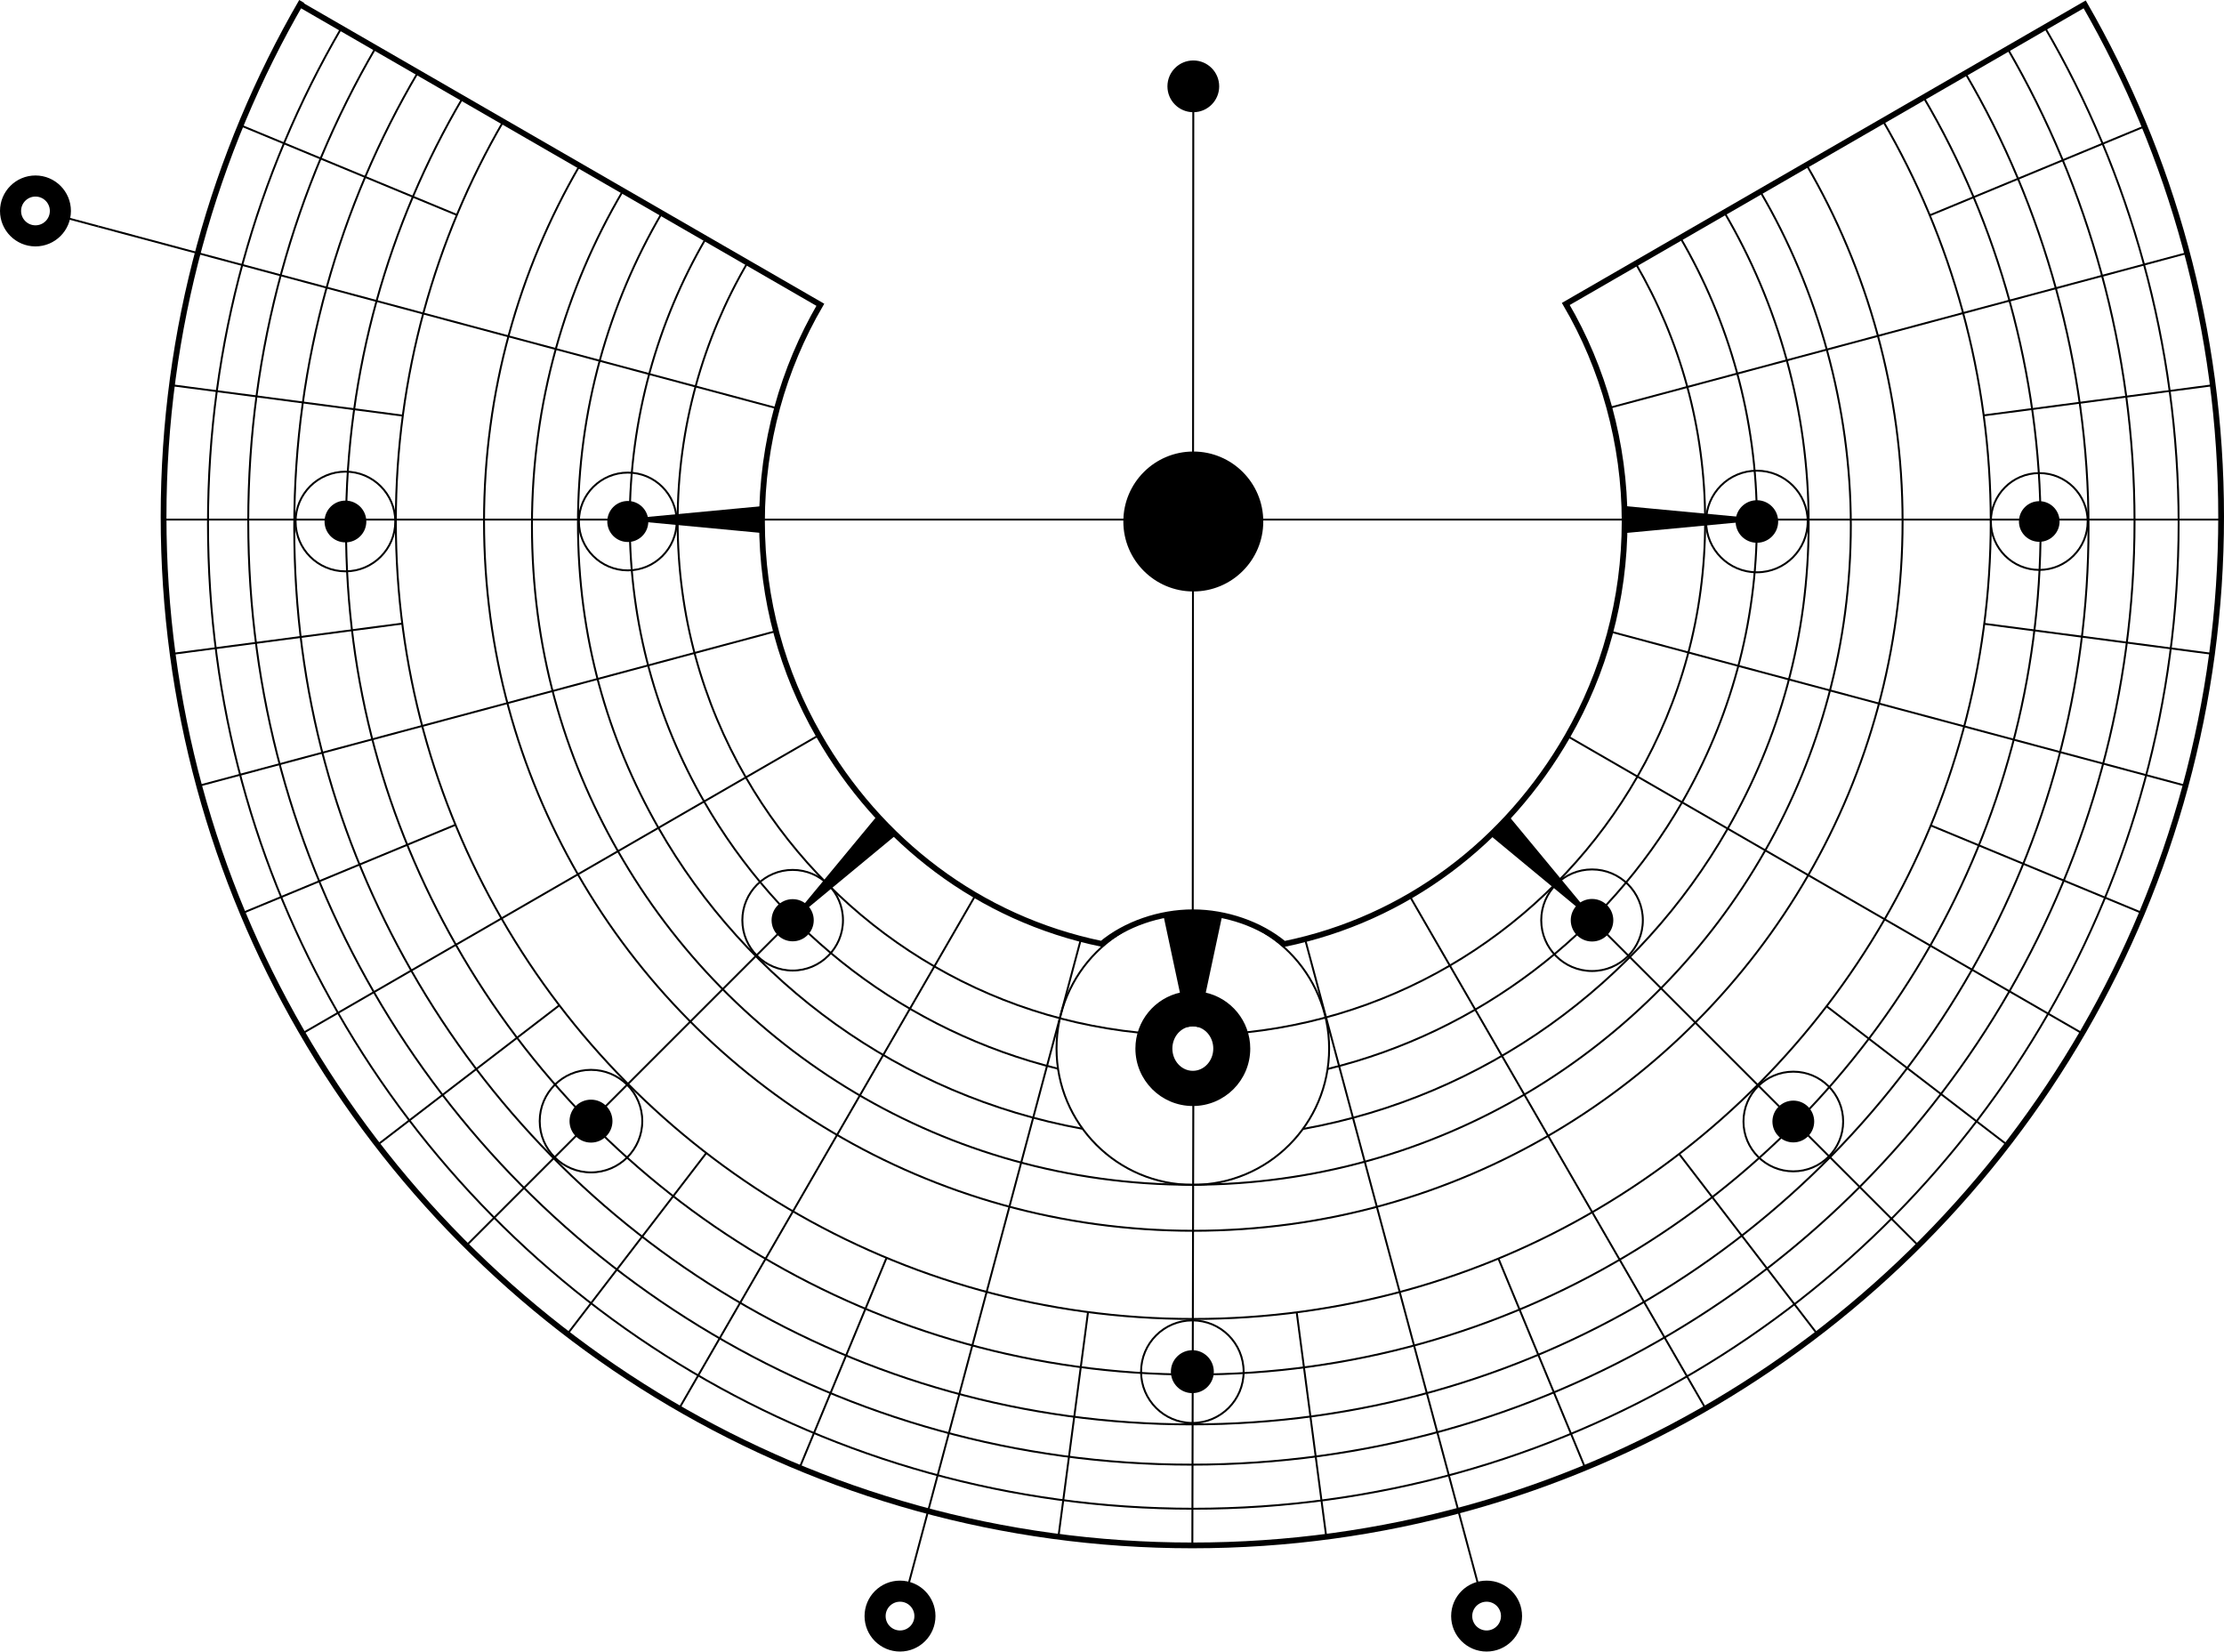
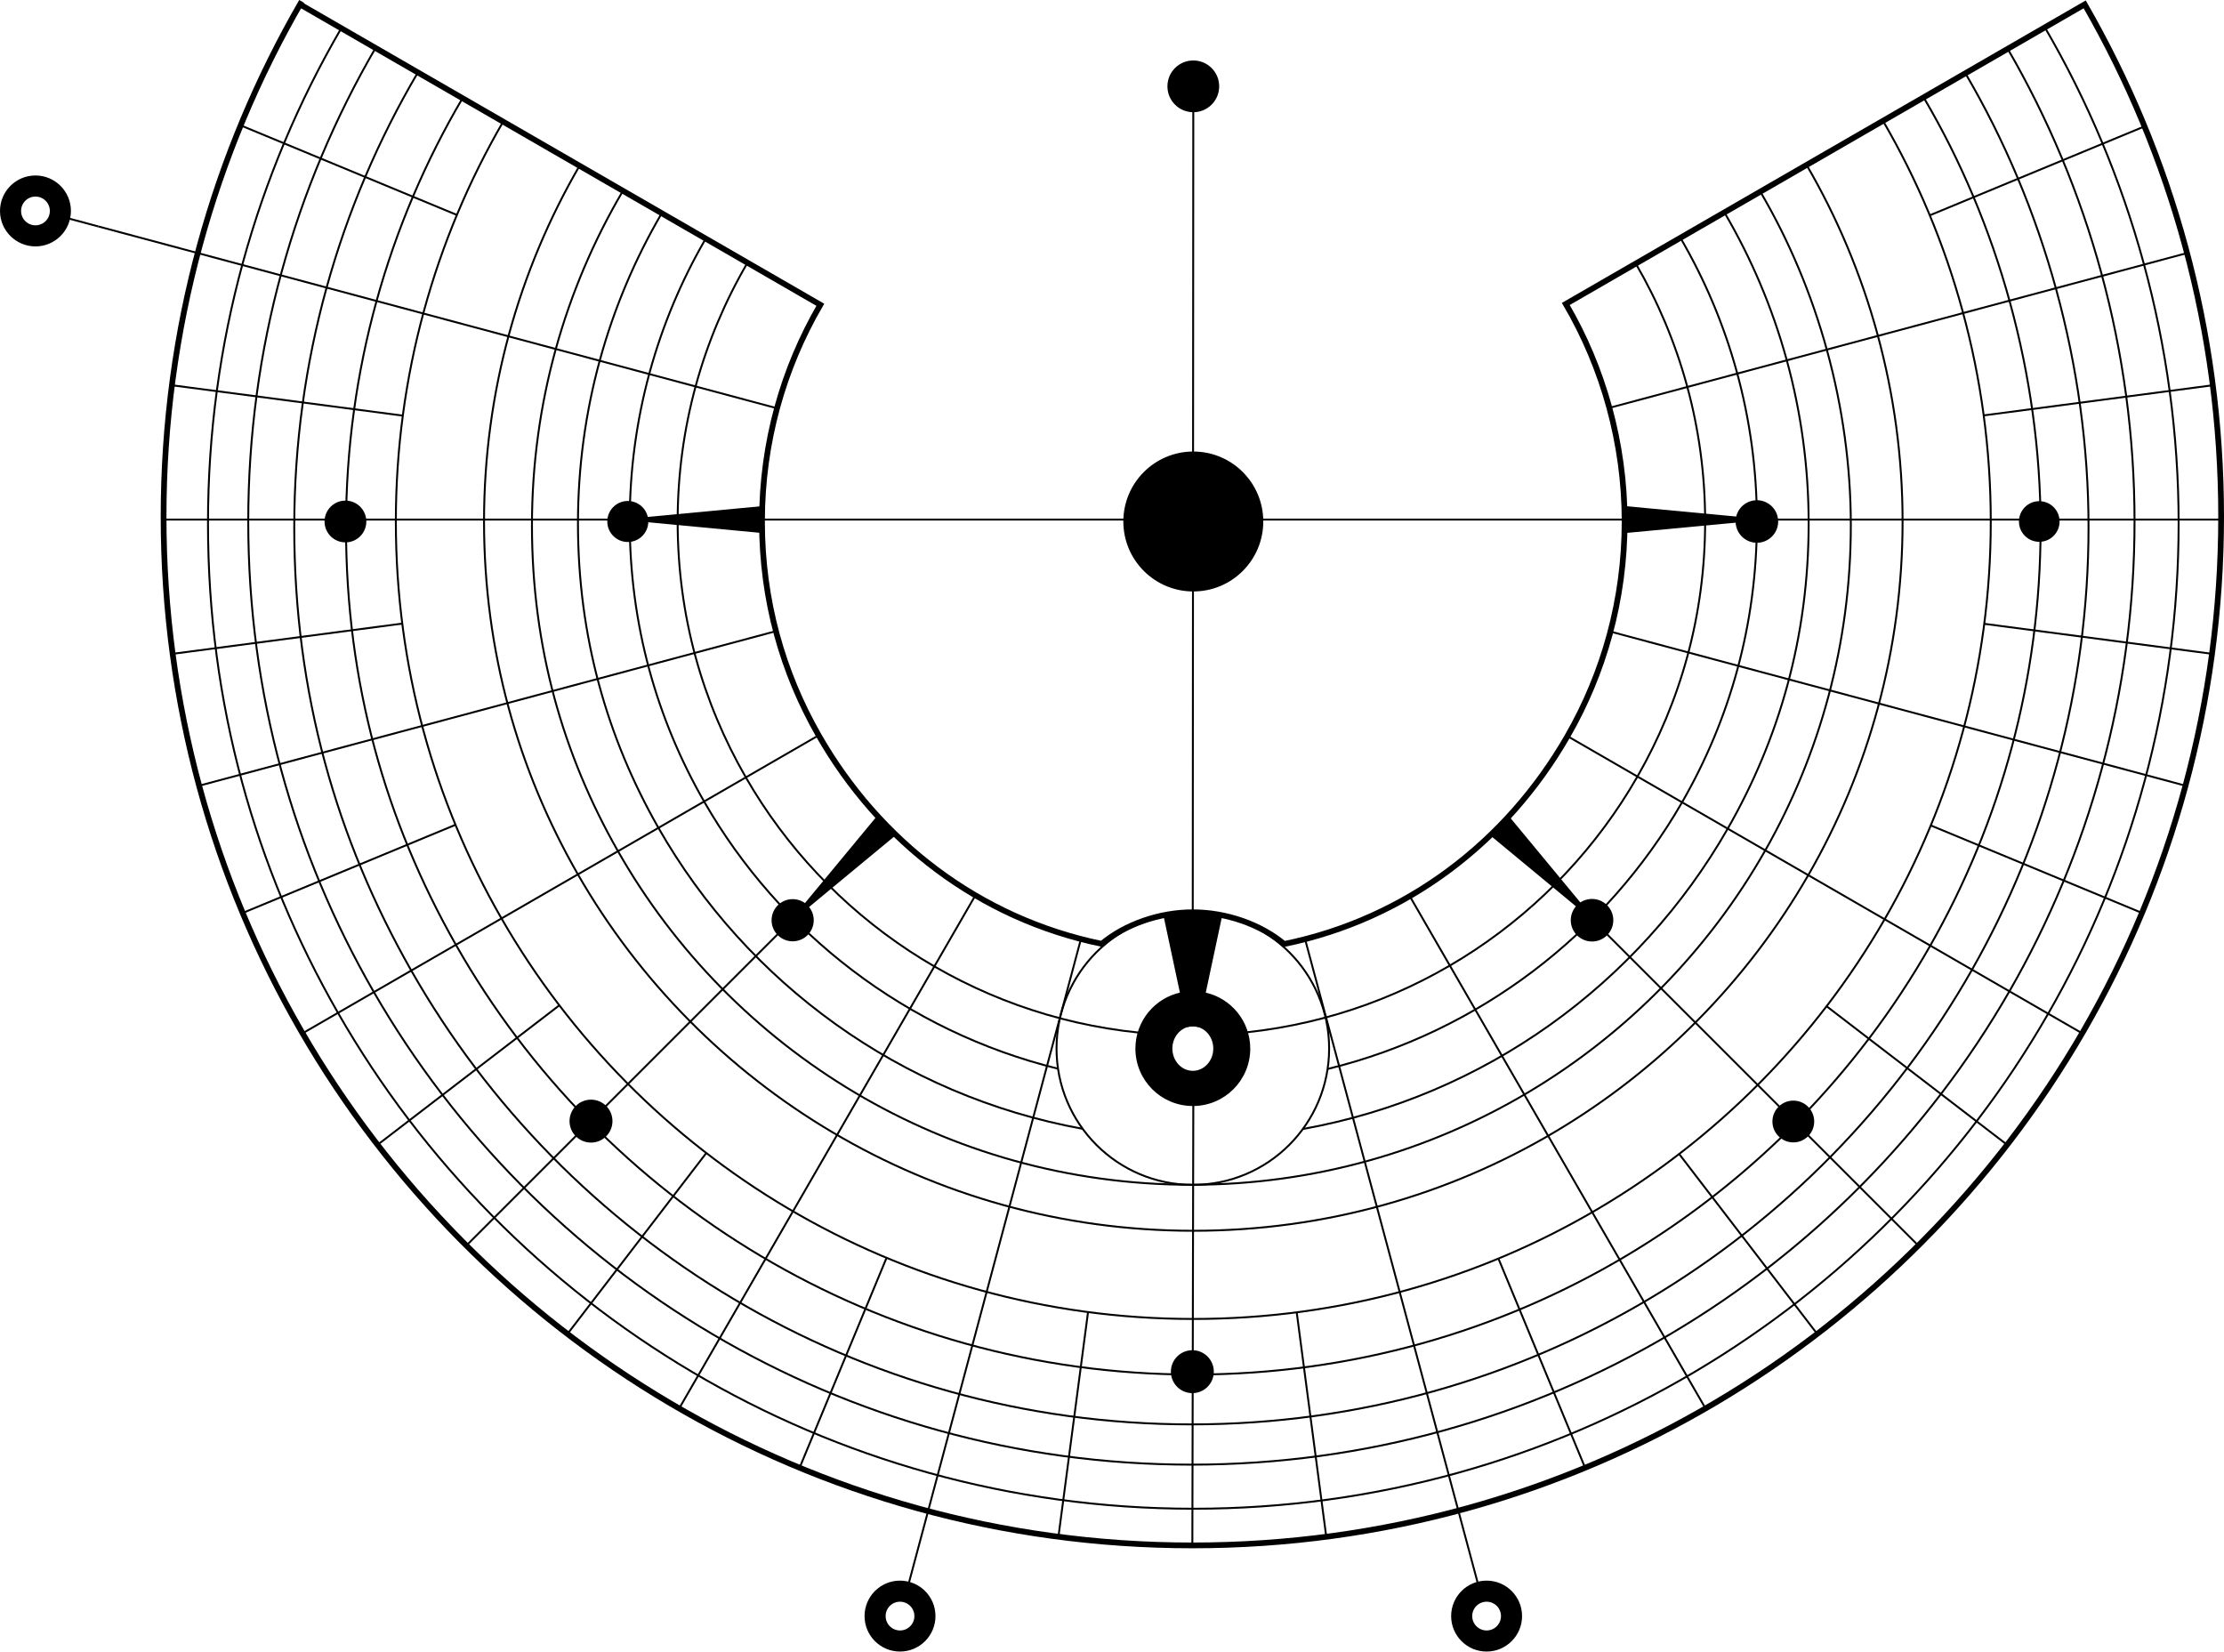
<svg xmlns="http://www.w3.org/2000/svg" viewBox="0 0 1160.17 861.54">
  <defs>
    <style>
      .cls-1, .cls-2, .cls-3 {
        stroke: #000;
        stroke-miterlimit: 10;
      }

      .cls-1, .cls-3 {
        fill: none;
      }

      .cls-3 {
        stroke-width: 3px;
      }
    </style>
  </defs>
  <g id="Plazas">
    <g id="_3:00_B_Plaza" data-name="3:00 B Plaza">
-       <circle class="cls-1" cx="916.5" cy="272.04" r="26.5" />
      <circle class="cls-2" cx="916.5" cy="272.04" r="10.6" />
    </g>
    <g id="_3:00_G_Plaza" data-name="3:00 G Plaza">
-       <circle class="cls-1" cx="1063.8" cy="272.04" r="25.25" />
      <circle class="cls-2" cx="1063.8" cy="272.04" r="10.1" />
    </g>
    <g id="_4:30_G_Plaza" data-name="4:30 G Plaza">
-       <circle class="cls-1" cx="935.5" cy="585.04" r="26" />
      <circle class="cls-2" cx="935.5" cy="585.04" r="10.4" />
    </g>
    <g id="_4:30_B_Plaza" data-name="4:30 B Plaza">
-       <circle class="cls-1" cx="830.5" cy="480.04" r="26.5" />
      <circle class="cls-2" cx="830.5" cy="480.04" r="10.6" />
    </g>
    <g id="_6:00_G_Plaza" data-name="6:00 G Plaza">
-       <circle class="cls-1" cx="622" cy="715.54" r="26.75" />
      <circle class="cls-2" cx="622" cy="715.54" r="10.7" />
    </g>
    <g id="_7:30_G_Plaza" data-name="7:30 G Plaza">
-       <circle class="cls-1" cx="308.3" cy="584.84" r="26.75" />
      <circle class="cls-2" cx="308.3" cy="584.84" r="10.7" />
    </g>
    <g id="_7:30_B_Plaza" data-name="7:30 B Plaza">
-       <circle class="cls-1" cx="413.5" cy="480.04" r="26.25" />
      <circle class="cls-2" cx="413.5" cy="480.04" r="10.5" />
    </g>
    <g id="_9:00_G_Plaza" data-name="9:00 G Plaza">
-       <circle class="cls-1" cx="180.2" cy="272.04" r="26" />
      <circle class="cls-2" cx="180.2" cy="272.04" r="10.4" />
    </g>
    <g id="_9:00_B_Plaza" data-name="9:00 B Plaza">
-       <circle class="cls-1" cx="327.5" cy="272.04" r="25.5" />
      <circle class="cls-2" cx="327.5" cy="272.04" r="10.2" />
    </g>
  </g>
  <g id="Center_Camp" data-name="Center Camp">
    <circle id="Rod_s_Ring_Road" data-name="Rod&amp;apos;s Ring Road" class="cls-1" cx="622.25" cy="546.99" r="71.1" />
    <g id="Portal">
      <path class="cls-2" d="M637.1,477.45l-8.69,40.74-3.64,17.01c-.81-.2-1.66-.31-2.52-.31s-1.71,.11-2.52,.31l-3.63-17.01-8.69-40.74c3.88-.82,8.73-1.51,14.33-1.55,6.06-.04,11.27,.69,15.36,1.55Z" />
    </g>
    <g id="Outer_Ring" data-name="Outer Ring">
      <path class="cls-2" d="M628.41,518.19c-1.99-.43-4.04-.65-6.16-.65s-4.16,.22-6.15,.65c-13.32,2.81-23.31,14.64-23.31,28.81,0,16.27,13.18,29.46,29.46,29.46s29.46-13.18,29.46-29.46c0-14.16-9.98-25.98-23.3-28.81Zm-6.16,40.91c-6.18,0-11.17-5.42-11.17-12.11,0-5.75,3.7-10.56,8.65-11.79,.81-.2,1.66-.31,2.52-.31s1.71,.11,2.52,.31c4.96,1.23,8.65,6.04,8.65,11.79,0,6.68-5,12.11-11.17,12.11Z" />
    </g>
  </g>
  <g id="Portals">
    <g id="_9:00_Portal" data-name="9:00 Portal">
      <path class="cls-2" d="M328.5,271.04l69.09-6.51c-.06,2.11-.09,4.28-.09,6.51s.03,4.4,.09,6.51l-69.09-6.51Z" />
    </g>
    <g id="_7:30_Portal" data-name="7:30 Portal">
      <path class="cls-2" d="M413.62,479.47l44.26-53.46c1.45,1.54,2.96,3.09,4.53,4.67,1.57,1.57,3.13,3.08,4.67,4.54l-53.46,44.25Z" />
    </g>
    <g id="_3:00_Portal" data-name="3:00 Portal">
      <path class="cls-2" d="M917.08,271.04l-69.09-6.51c.06,2.11,.09,4.28,.09,6.51s-.03,4.4-.09,6.51l69.09-6.51Z" />
    </g>
    <g id="_4:30_Portal" data-name="4:30 Portal">
      <path class="cls-2" d="M830.96,479.47l-44.26-53.46c-1.45,1.54-2.96,3.09-4.53,4.67-1.57,1.57-3.13,3.08-4.67,4.54l53.46,44.25Z" />
    </g>
  </g>
  <g id="Secondary_Radial_Roads" data-name="Secondary Radial Roads">
    <g id="_7:45" data-name="7:45">
      <line class="cls-1" x1="291.78" y1="524.43" x2="197" y2="597.16" />
    </g>
    <g id="_7:15" data-name="7:15">
      <line class="cls-1" x1="368.45" y1="601.48" x2="296.27" y2="695.54" />
    </g>
    <g id="_6:45" data-name="6:45">
      <line class="cls-1" x1="462.48" y1="656.15" x2="417.17" y2="765.54" />
    </g>
    <g id="_6:15" data-name="6:15">
      <line class="cls-1" x1="567.58" y1="684.44" x2="552.16" y2="801.54" />
    </g>
    <g id="_5:45" data-name="5:45">
      <line class="cls-1" x1="691.84" y1="801.54" x2="676.44" y2="684.57" />
    </g>
    <g id="_5:15" data-name="5:15">
      <line class="cls-1" x1="826.83" y1="765.54" x2="781.66" y2="656.5" />
    </g>
    <g id="_4:45" data-name="4:45">
      <line class="cls-1" x1="948" y1="695.89" x2="875.93" y2="601.96" />
    </g>
    <g id="_4:15" data-name="4:15">
      <line class="cls-1" x1="1047" y1="597.16" x2="952.85" y2="524.91" />
    </g>
    <g id="_3:45-9:45" data-name="3:45-9:45">
      <line class="cls-1" x1="238.35" y1="112.13" x2="126" y2="65.59" />
      <line class="cls-1" x1="1117" y1="476.08" x2="1007.21" y2="430.6" />
    </g>
    <g id="_3:15-9:15" data-name="3:15-9:15">
      <line class="cls-1" x1="210.14" y1="216.82" x2="90" y2="201.01" />
      <line class="cls-1" x1="1154" y1="341.08" x2="1035.11" y2="325.42" />
    </g>
    <g id="_2:45-8:45" data-name="2:45-8:45">
      <line class="cls-1" x1="209.88" y1="325.29" x2="90" y2="341.08" />
      <line class="cls-1" x1="1154" y1="201.01" x2="1034.84" y2="216.69" />
    </g>
    <g id="_2:15-8:15" data-name="2:15-8:15">
      <line class="cls-1" x1="237.64" y1="430.25" x2="127" y2="476.08" />
      <line class="cls-1" x1="1118" y1="66.22" x2="1007" y2="112.19" />
    </g>
  </g>
  <g id="Main_Radial_Roads" data-name="Main Radial Roads">
    <g id="_7:30" data-name="7:30">
      <line class="cls-1" x1="462.65" y1="430.39" x2="243.5" y2="649.54" />
    </g>
    <g id="_7:00" data-name="7:00">
      <line class="cls-1" x1="509.18" y1="466.45" x2="354.4" y2="734.54" />
    </g>
    <g id="_6:30" data-name="6:30">
      <polyline class="cls-1" points="471.57 835.31 474.15 825.65 564.01 489.36" />
    </g>
    <g id="_6:00" data-name="6:00">
      <line class="cls-1" x1="622.5" y1="576.54" x2="622" y2="806.54" />
      <polyline class="cls-1" points="622.21 476.04 622.35 271.04 622.5 45.04" />
    </g>
    <g id="_5:30" data-name="5:30">
      <polyline class="cls-1" points="680.68 489.45 770.84 825.66 773.43 835.31" />
      <polyline class="cls-1" points="622.08 270.91 622.15 271.19 622.21 271.4 622.22 271.42 622.24 271.5 622.24 271.51" />
    </g>
    <g id="_5:00" data-name="5:00">
      <line class="cls-1" x1="889.6" y1="734.54" x2="735.07" y2="466.89" />
      <polyline class="cls-1" points="622 271.04 622.21 271.4 622.22 271.42 622.25 271.47" />
    </g>
    <g id="_4:30" data-name="4:30">
      <line class="cls-1" x1="1000.5" y1="649.54" x2="781.85" y2="430.89" />
      <polyline class="cls-1" points="622 271.04 622.15 271.19 622.28 271.32" />
    </g>
    <g id="_3:30-9:30" data-name="3:30-9:30">
      <line class="cls-1" x1="1140" y1="409.84" x2="840.1" y2="329.48" />
      <line class="cls-1" x1="405.33" y1="212.98" x2="51.28" y2="118.12" />
      <polyline class="cls-1" points="51.28 118.12 36.05 114.04 26.38 111.44" />
    </g>
    <g id="_3:00-9:00" data-name="3:00-9:00">
      <line class="cls-1" x1="85.5" y1="271.04" x2="1158.5" y2="271.04" />
    </g>
    <g id="_2:30-8:30" data-name="2:30-8:30">
      <line class="cls-1" x1="1141" y1="131.98" x2="839.6" y2="212.74" />
      <line class="cls-1" x1="404.83" y1="329.23" x2="104" y2="409.84" />
    </g>
  </g>
  <g id="Ring_Roads" data-name="Ring Roads">
    <g id="A">
      <path class="cls-1" d="M853.31,137.49c23.01,39.54,36.19,85.51,36.19,134.55s-12.85,93.85-35.32,133.05c-41.66,72.71-116.42,124.02-203.73,133.4" />
      <path class="cls-1" d="M389.94,137.06c-23.17,39.64-36.44,85.76-36.44,134.98s12.94,94.19,35.57,133.49c41.94,72.88,117.17,124.17,204.93,133.12" />
    </g>
    <g id="B">
      <path class="cls-1" d="M876.59,124.05c25.37,43.47,39.91,94.03,39.91,147.99s-14.21,103.36-39.04,146.49c-39.52,68.63-105.95,119.81-184.9,139.11" />
      <line class="cls-3" x1="644.23" y1="565.25" x2="644.22" y2="565.25" />
      <path class="cls-1" d="M368.16,124.48c-25.22,43.37-39.66,93.78-39.66,147.56s14.11,103.03,38.79,146.06c39.41,68.7,105.76,119.98,184.64,139.4" />
    </g>
    <g id="C">
      <path class="cls-1" d="M899.54,110.8c27.94,47.61,43.96,103.05,43.96,162.24s-15.36,112.31-42.22,159.24c-46.28,80.84-126.71,139.62-221.63,156.67" />
      <path class="cls-1" d="M345.21,111.23c-27.79,47.51-43.71,102.8-43.71,161.81s15.26,111.98,41.98,158.81c46.15,80.91,126.47,139.79,221.3,157" />
    </g>
    <g id="D">
      <path class="cls-1" d="M324.97,99.55c-30.16,51.15-47.47,110.8-47.47,174.49s16.31,119.85,44.87,169.99c59.18,103.93,170.97,174.01,299.13,174.01s240.26-70.28,299.38-174.44c28.4-50.04,44.62-107.91,44.62-169.56s-17.21-123-47.22-174.06" />
    </g>
    <g id="E">
      <path class="cls-1" d="M302.33,86.48c-31.69,54.54-49.83,117.93-49.83,185.56s17.81,129.86,48.96,184.07c63.84,111.1,183.7,185.93,321.04,185.93s256.89-74.63,320.79-185.5c31.31-54.31,49.21-117.31,49.21-184.5s-18.24-131.35-50.08-185.99" />
    </g>
    <g id="F">
      <path class="cls-1" d="M262.48,63.47c-35.6,61.31-55.98,132.56-55.98,208.57s20.05,146.09,55.11,207.07c71.8,124.85,206.53,208.93,360.89,208.93s288.78-83.88,360.64-208.5c35.21-61.07,55.36-131.93,55.36-207.5s-20.48-147.59-56.23-209" />
    </g>
    <g id="G">
      <path class="cls-1" d="M241.28,51.23c-38.63,65.64-60.78,142.14-60.78,223.81s20.83,153.53,57.31,217.81c75.95,133.87,219.77,224.19,384.69,224.19s308.43-90.12,384.44-223.76c36.64-64.38,57.56-138.87,57.56-218.24s-22.25-158.51-61.03-224.24" />
    </g>
    <g id="H">
      <path class="cls-1" d="M218,37.79c-40.99,69.57-64.5,150.66-64.5,237.25s22.19,163.04,61.03,231.25c80.52,141.4,232.61,236.75,406.97,236.75s326.76-95.54,407.22-237.18c38.69-68.11,60.78-146.88,60.78-230.82s-23.42-167.35-64.25-236.82" />
    </g>
    <g id="I">
      <path class="cls-1" d="M195.91,25.04c-42.23,72.59-66.41,156.97-66.41,247s23.85,173.25,65.54,245.51c85,147.33,244.15,246.49,426.46,246.49s341.77-99.36,426.72-246.92c41.52-72.16,65.28-155.85,65.28-245.08s-24.09-174.07-66.16-246.57" />
    </g>
    <g id="J">
      <path class="cls-1" d="M178.04,14.72c-44.22,75.9-69.54,164.15-69.54,258.32s24.66,180.1,67.81,255.32c88.63,154.56,255.25,258.68,446.19,258.68s357.25-103.92,445.95-258.24c43.29-75.32,68.05-162.65,68.05-255.76s-25.42-182.75-69.79-258.75" />
    </g>
  </g>
  <g id="Joined_Borders" data-name="Joined Borders">
    <line class="cls-1" x1="1086" y1="538.93" x2="817.69" y2="384.02" />
    <path class="cls-3" d="M157,2.58L427.93,158.99c-19.35,33.22-30.43,71.84-30.43,113.05s10.75,78.67,29.56,111.55c31.5,55.08,83.6,95.55,147.66,108.78,12.33-10.28,30.21-16.48,47.53-16.48s35.28,6.23,47.63,16.56c64.06-13.11,116.21-53.47,147.81-108.43,18.97-32.97,29.81-71.21,29.81-111.98s-11.17-80.17-30.68-113.48L1087,2.57l.5-.29c45.28,78.69,71.17,169.93,71.17,267.22s-26.06,189.14-71.61,268c-92.74,160.59-266.28,268.67-465.06,268.67s-372.32-108.08-465.06-268.67c-45.55-78.86-71.61-170.38-71.61-268S111.56,79.79,157.39,.75" />
    <line class="cls-1" x1="427.06" y1="383.59" x2="158" y2="538.93" />
  </g>
  <g id="Outposts">
    <g id="DPW">
      <path class="cls-2" d="M469.5,825.04c-9.94,0-18,8.06-18,18s8.06,18,18,18,18-8.06,18-18-8.06-18-18-18Zm0,26c-4.42,0-8-3.58-8-8s3.58-8,8-8,8,3.58,8,8-3.58,8-8,8Z" />
    </g>
    <g id="Fire_Services_copy" data-name="Fire/Services copy">
      <path class="cls-2" d="M775.5,825.04c-9.94,0-18,8.06-18,18s8.06,18,18,18,18-8.06,18-18-8.06-18-18-18Zm0,26c-4.42,0-8-3.58-8-8s3.58-8,8-8,8,3.58,8,8-3.58,8-8,8Z" />
    </g>
    <g id="_" data-name="??">
      <path class="cls-2" d="M18.5,92.04c-9.94,0-18,8.06-18,18s8.06,18,18,18,18-8.06,18-18-8.06-18-18-18Zm0,26c-4.42,0-8-3.58-8-8s3.58-8,8-8,8,3.58,8,8-3.58,8-8,8Z" />
    </g>
  </g>
  <g id="The_Man" data-name="The Man">
    <circle class="cls-2" cx="622.5" cy="272.04" r="36" />
  </g>
  <g id="The_Temple" data-name="The Temple">
    <circle class="cls-2" cx="622.5" cy="45.04" r="13" />
  </g>
</svg>
